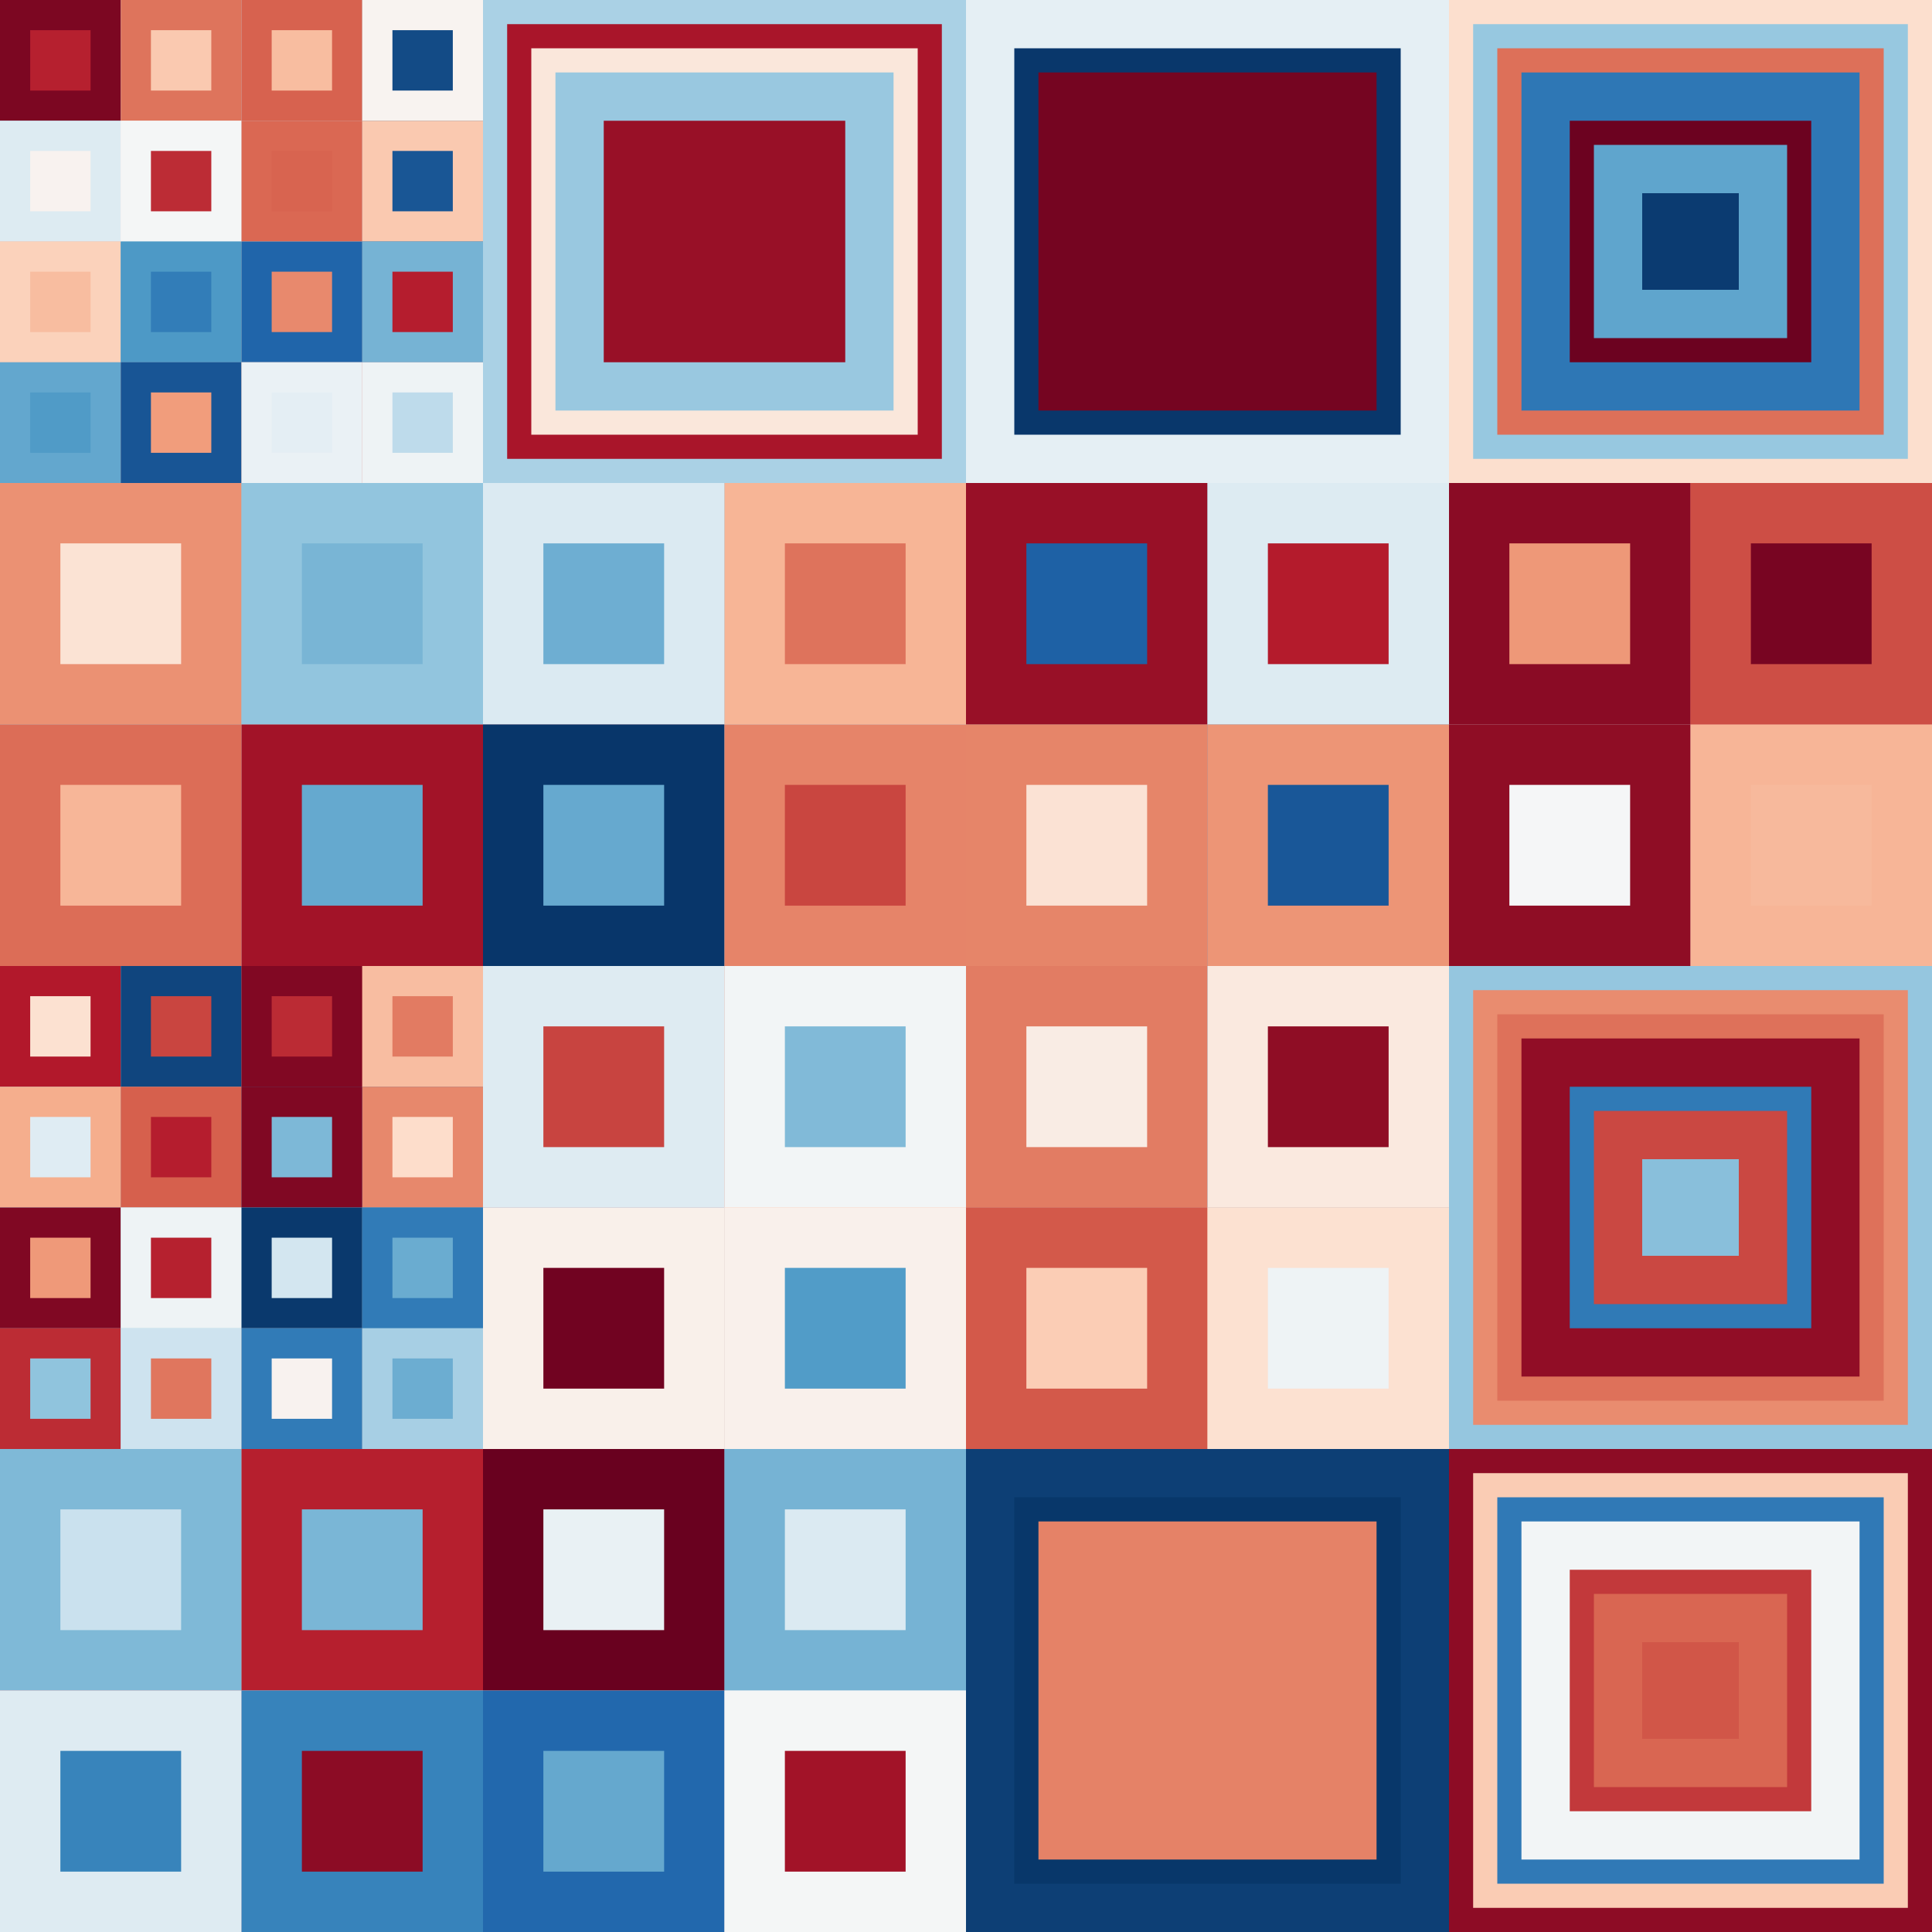
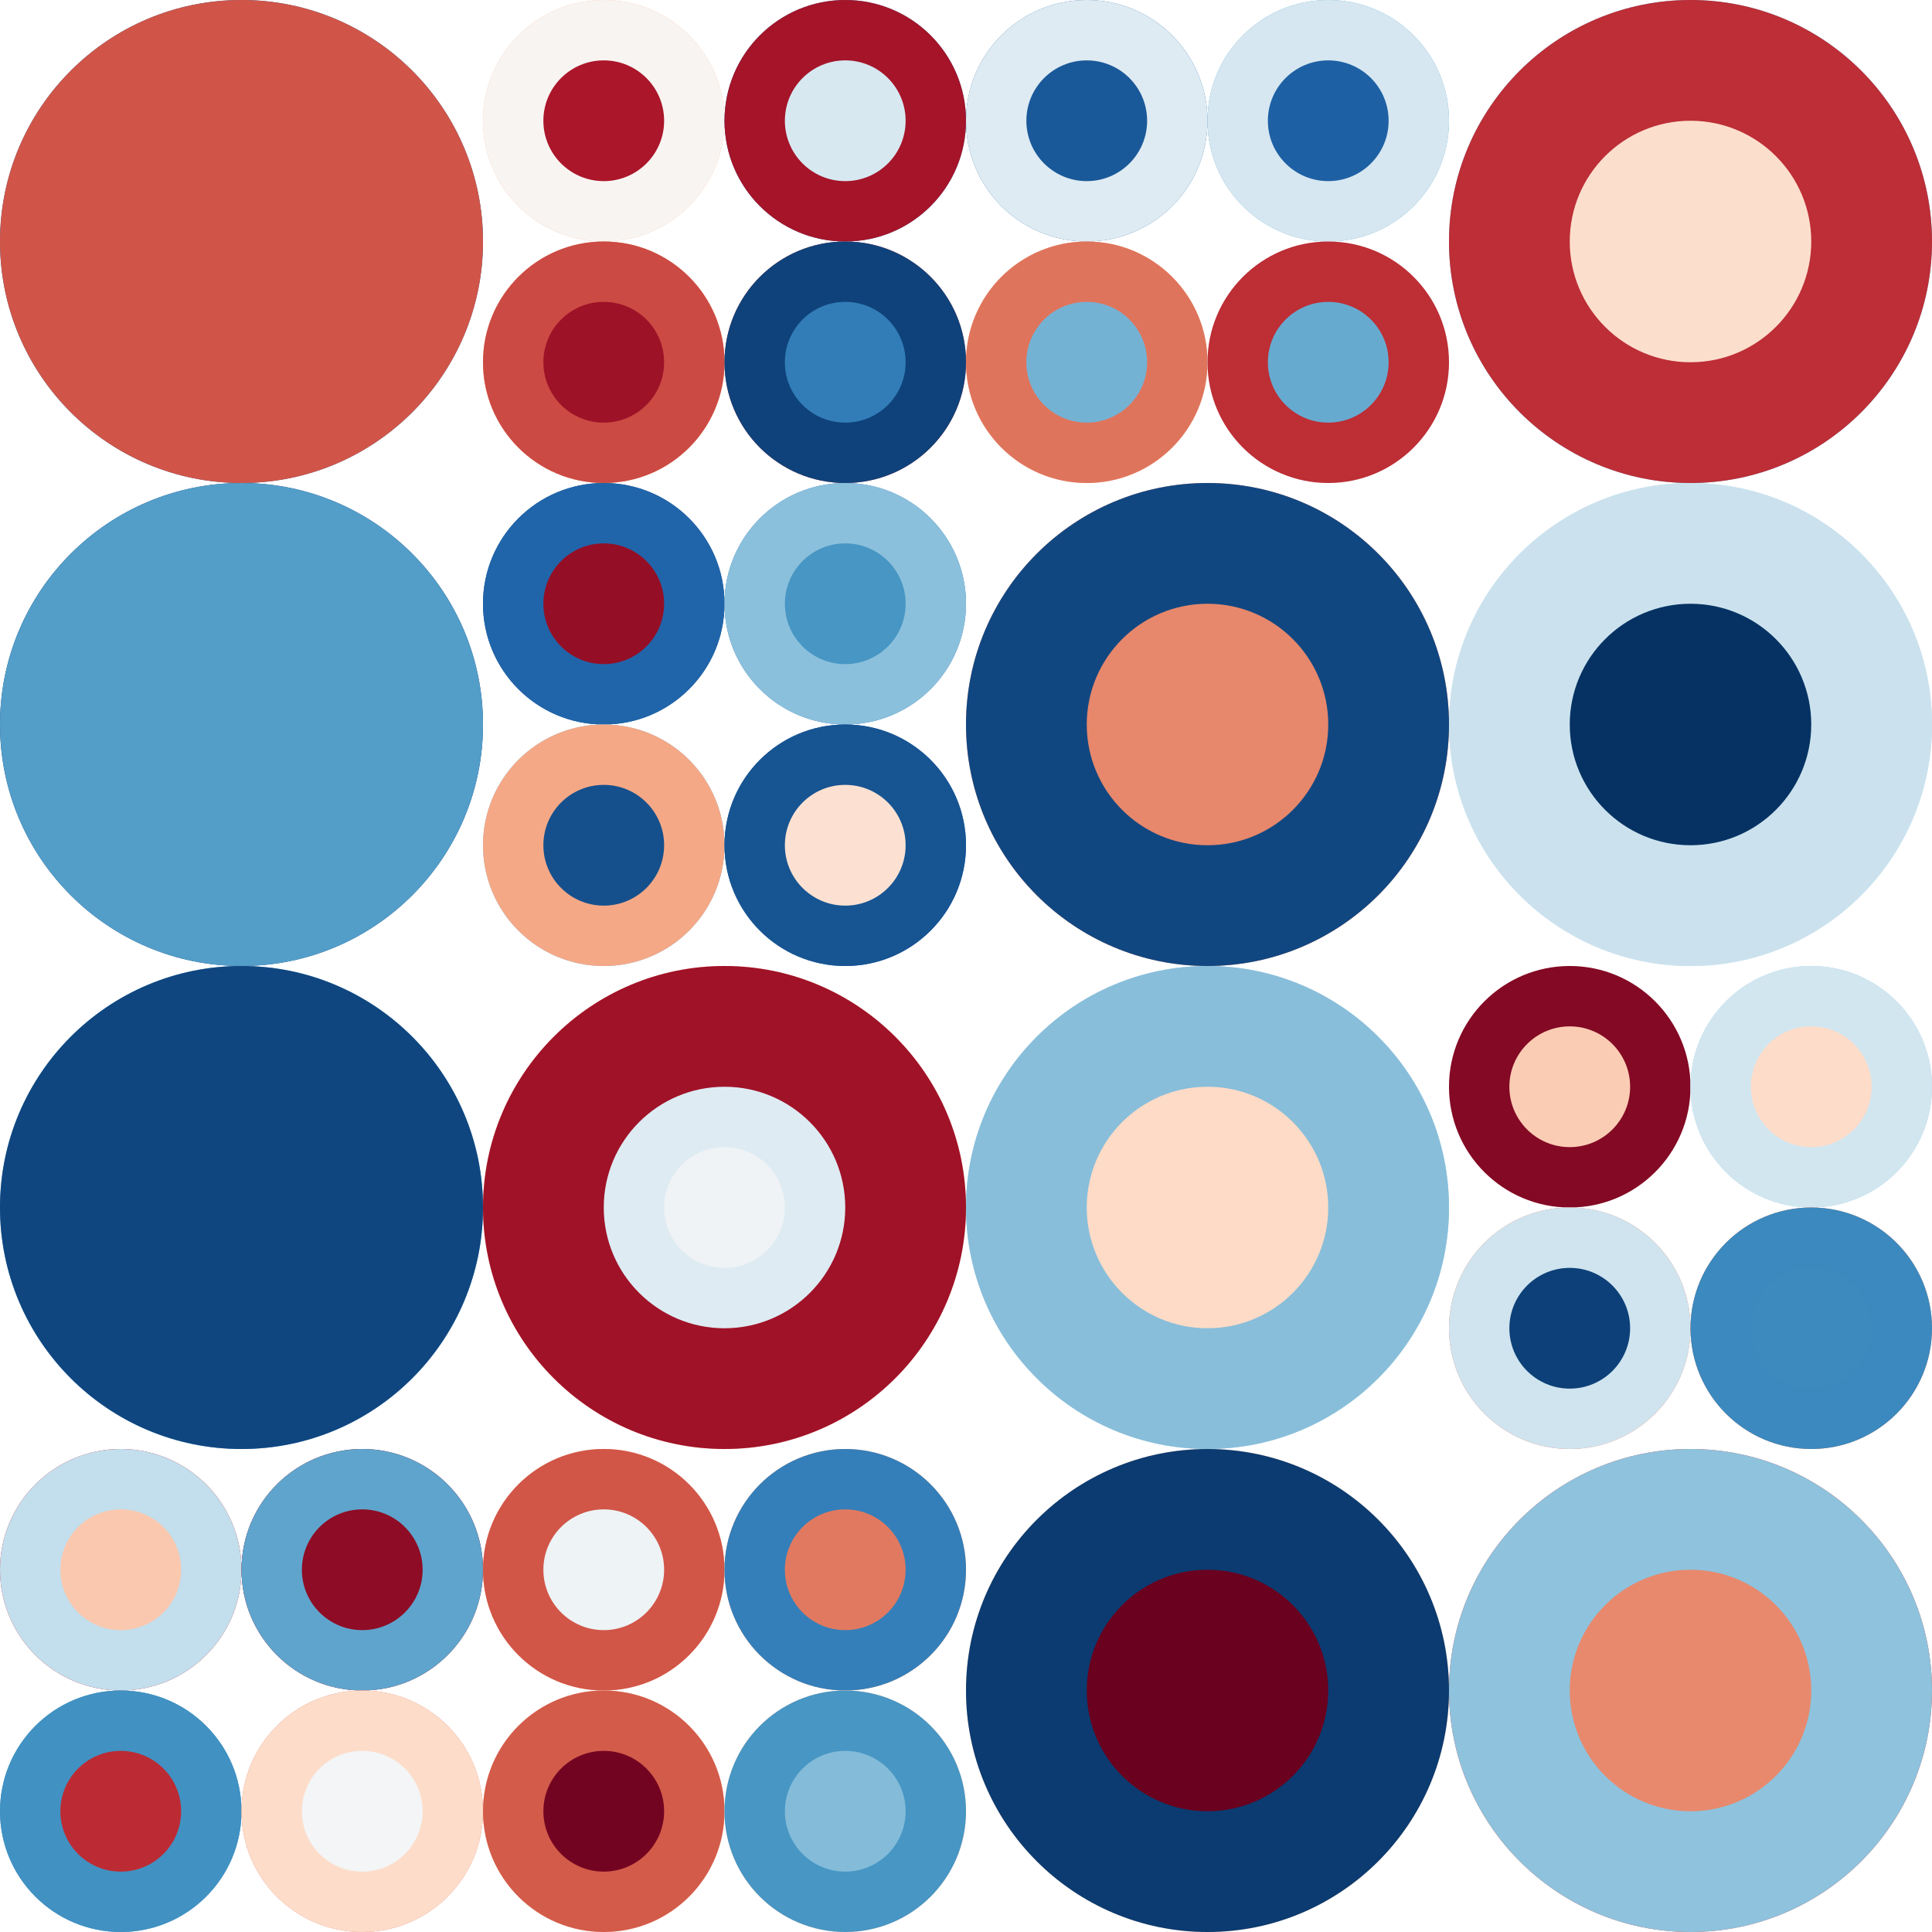
<svg xmlns="http://www.w3.org/2000/svg" version="1.1" width="2400" height="2400" viewBox="0,0,2400,2400">
  <g fill="none" fill-rule="nonzero" stroke="none" stroke-width="1" stroke-linecap="butt" stroke-linejoin="miter" stroke-miterlimit="10" stroke-dasharray="" stroke-dashoffset="0" font-family="none" font-weight="none" font-size="none" text-anchor="none" style="mix-blend-mode: normal">
-     <g>
-       <rect x="0" y="0" width="150" height="150" fill="#f9c6ac" />
-       <rect x="0" y="150" width="150" height="150" fill="#7fb9d7" />
-       <rect x="0" y="300" width="150" height="150" fill="#f5a988" />
-       <rect x="0" y="450" width="150" height="150" fill="#fbd1ba" />
-       <rect x="150" y="0" width="150" height="150" fill="#98c8e0" />
-       <rect x="150" y="150" width="150" height="150" fill="#fae8de" />
-       <rect x="150" y="300" width="150" height="150" fill="#4f9ac7" />
-       <rect x="150" y="450" width="150" height="150" fill="#f5ab89" />
-       <rect x="300" y="0" width="150" height="150" fill="#aed3e6" />
-       <rect x="300" y="150" width="150" height="150" fill="#b4d6e8" />
-       <rect x="300" y="300" width="150" height="150" fill="#f7b799" />
-       <rect x="300" y="450" width="150" height="150" fill="#e37d63" />
-       <rect x="450" y="0" width="150" height="150" fill="#4191c2" />
-       <rect x="450" y="150" width="150" height="150" fill="#0b3b71" />
-       <rect x="450" y="300" width="150" height="150" fill="#0c3e74" />
-       <rect x="450" y="450" width="150" height="150" fill="#960f26" />
-     </g>
-     <rect x="0" y="0" width="150" height="150" fill="#7c0722" />
-     <rect x="37.5" y="37.5" width="75" height="75" fill="#b6202f" />
-     <rect x="0" y="150" width="150" height="150" fill="#ddebf2" />
-     <rect x="37.5" y="187.5" width="75" height="75" fill="#f8f2ef" />
-     <rect x="0" y="300" width="150" height="150" fill="#fbd2bb" />
-     <rect x="37.5" y="337.5" width="75" height="75" fill="#f8bda0" />
-     <rect x="0" y="450" width="150" height="150" fill="#63a7ce" />
-     <rect x="37.5" y="487.5" width="75" height="75" fill="#509bc7" />
-     <rect x="150" y="0" width="150" height="150" fill="#de745c" />
-     <rect x="187.5" y="37.5" width="75" height="75" fill="#fac9b0" />
-     <rect x="150" y="150" width="150" height="150" fill="#f4f6f6" />
-     <rect x="187.5" y="187.5" width="75" height="75" fill="#bc2c35" />
-     <rect x="150" y="300" width="150" height="150" fill="#4d99c6" />
-     <rect x="187.5" y="337.5" width="75" height="75" fill="#327db8" />
-     <rect x="150" y="450" width="150" height="150" fill="#185595" />
-     <rect x="187.5" y="487.5" width="75" height="75" fill="#f19d7c" />
-     <rect x="300" y="0" width="150" height="150" fill="#d7624f" />
-     <rect x="337.5" y="37.5" width="75" height="75" fill="#f8bda0" />
-     <rect x="300" y="150" width="150" height="150" fill="#da6853" />
-     <rect x="337.5" y="187.5" width="75" height="75" fill="#d86450" />
-     <rect x="300" y="300" width="150" height="150" fill="#2065aa" />
-     <rect x="337.5" y="337.5" width="75" height="75" fill="#e8896d" />
-     <rect x="300" y="450" width="150" height="150" fill="#eaf1f5" />
-     <rect x="337.5" y="487.5" width="75" height="75" fill="#e4eef4" />
-     <rect x="450" y="0" width="150" height="150" fill="#f8f3f0" />
-     <rect x="487.5" y="37.5" width="75" height="75" fill="#134b86" />
-     <rect x="450" y="150" width="150" height="150" fill="#fac9b0" />
-     <rect x="487.5" y="187.5" width="75" height="75" fill="#195695" />
-     <rect x="450" y="300" width="150" height="150" fill="#76b3d4" />
-     <rect x="487.5" y="337.5" width="75" height="75" fill="#b51d2e" />
-     <rect x="450" y="450" width="150" height="150" fill="#eef3f5" />
-     <rect x="487.5" y="487.5" width="75" height="75" fill="#bedbeb" />
-     <g>
-       <rect x="0" y="600" width="300" height="300" fill="#fbe3d4" />
-       <rect x="0" y="900" width="300" height="300" fill="#4695c4" />
-       <rect x="300" y="600" width="300" height="300" fill="#3b88be" />
-       <rect x="300" y="900" width="300" height="300" fill="#fdddca" />
-     </g>
-     <rect x="0" y="600" width="300" height="300" fill="#eb9173" />
-     <rect x="75" y="675" width="150" height="150" fill="#fbe3d4" />
-     <rect x="0" y="900" width="300" height="300" fill="#dc6d57" />
-     <rect x="75" y="975" width="150" height="150" fill="#f7b698" />
-     <rect x="300" y="600" width="300" height="300" fill="#92c5de" />
-     <rect x="375" y="675" width="150" height="150" fill="#79b5d5" />
-     <rect x="300" y="900" width="300" height="300" fill="#a21328" />
-     <rect x="375" y="975" width="150" height="150" fill="#65a9cf" />
-     <g>
-       <rect x="0" y="1200" width="150" height="150" fill="#fae7dc" />
-       <rect x="0" y="1350" width="150" height="150" fill="#78b5d5" />
-       <rect x="0" y="1500" width="150" height="150" fill="#78b5d5" />
-       <rect x="0" y="1650" width="150" height="150" fill="#d5e7f1" />
-       <rect x="150" y="1200" width="150" height="150" fill="#f7b89a" />
-       <rect x="150" y="1350" width="150" height="150" fill="#91c4de" />
-       <rect x="150" y="1500" width="150" height="150" fill="#84bcd9" />
-       <rect x="150" y="1650" width="150" height="150" fill="#96c7df" />
-       <rect x="300" y="1200" width="150" height="150" fill="#c8433f" />
-       <rect x="300" y="1350" width="150" height="150" fill="#0f437c" />
-       <rect x="300" y="1500" width="150" height="150" fill="#e0ecf3" />
-       <rect x="300" y="1650" width="150" height="150" fill="#f5aa88" />
-       <rect x="450" y="1200" width="150" height="150" fill="#dc6f58" />
-       <rect x="450" y="1350" width="150" height="150" fill="#185695" />
-       <rect x="450" y="1500" width="150" height="150" fill="#4392c3" />
-       <rect x="450" y="1650" width="150" height="150" fill="#74b2d4" />
-     </g>
-     <rect x="0" y="1200" width="150" height="150" fill="#b2182b" />
-     <rect x="37.5" y="1237.5" width="75" height="75" fill="#fce1d1" />
-     <rect x="0" y="1350" width="150" height="150" fill="#f5ae8d" />
-     <rect x="37.5" y="1387.5" width="75" height="75" fill="#dfecf3" />
-     <rect x="0" y="1500" width="150" height="150" fill="#800823" />
-     <rect x="37.5" y="1537.5" width="75" height="75" fill="#ef9979" />
-     <rect x="0" y="1650" width="150" height="150" fill="#bc2c34" />
-     <rect x="37.5" y="1687.5" width="75" height="75" fill="#90c4dd" />
-     <rect x="150" y="1200" width="150" height="150" fill="#10457e" />
-     <rect x="187.5" y="1237.5" width="75" height="75" fill="#c94540" />
-     <rect x="150" y="1350" width="150" height="150" fill="#d6604d" />
-     <rect x="187.5" y="1387.5" width="75" height="75" fill="#b51d2e" />
-     <rect x="150" y="1500" width="150" height="150" fill="#eef3f5" />
-     <rect x="187.5" y="1537.5" width="75" height="75" fill="#b6212f" />
-     <rect x="150" y="1650" width="150" height="150" fill="#cee3ef" />
-     <rect x="187.5" y="1687.5" width="75" height="75" fill="#e0765e" />
-     <rect x="300" y="1200" width="150" height="150" fill="#810823" />
-     <rect x="337.5" y="1237.5" width="75" height="75" fill="#bb2b34" />
-     <rect x="300" y="1350" width="150" height="150" fill="#800823" />
-     <rect x="337.5" y="1387.5" width="75" height="75" fill="#7db8d7" />
-     <rect x="300" y="1500" width="150" height="150" fill="#0a396d" />
-     <rect x="337.5" y="1537.5" width="75" height="75" fill="#d3e6f0" />
-     <rect x="300" y="1650" width="150" height="150" fill="#317bb7" />
-     <rect x="337.5" y="1687.5" width="75" height="75" fill="#f8f2ef" />
-     <rect x="450" y="1200" width="150" height="150" fill="#f8bda1" />
-     <rect x="487.5" y="1237.5" width="75" height="75" fill="#e27b62" />
-     <rect x="450" y="1350" width="150" height="150" fill="#e7886c" />
-     <rect x="487.5" y="1387.5" width="75" height="75" fill="#fdddcb" />
-     <rect x="450" y="1500" width="150" height="150" fill="#317bb7" />
-     <rect x="487.5" y="1537.5" width="75" height="75" fill="#6aacd0" />
-     <rect x="450" y="1650" width="150" height="150" fill="#a7cfe4" />
-     <rect x="487.5" y="1687.5" width="75" height="75" fill="#6cadd1" />
-     <g>
-       <rect x="0" y="1800" width="300" height="300" fill="#e7f0f4" />
-       <rect x="0" y="2100" width="300" height="300" fill="#ab162a" />
-       <rect x="300" y="1800" width="300" height="300" fill="#5fa5cd" />
-       <rect x="300" y="2100" width="300" height="300" fill="#f9efe8" />
-     </g>
-     <rect x="0" y="1800" width="300" height="300" fill="#7fb9d7" />
-     <rect x="75" y="1875" width="150" height="150" fill="#cae1ee" />
-     <rect x="0" y="2100" width="300" height="300" fill="#deebf2" />
-     <rect x="75" y="2175" width="150" height="150" fill="#3884bb" />
-     <rect x="300" y="1800" width="300" height="300" fill="#b61f2e" />
-     <rect x="375" y="1875" width="150" height="150" fill="#7ab6d6" />
-     <rect x="300" y="2100" width="300" height="300" fill="#3783bb" />
-     <rect x="375" y="2175" width="150" height="150" fill="#8c0c25" />
-     <g fill="#539dc9">
-       <rect x="600" y="0" width="600" height="600" />
-     </g>
-     <rect x="600" y="0" width="600" height="600" fill="#aad1e5" />
-     <rect x="630" y="30" width="540" height="540" fill="#a9152a" />
-     <rect x="660" y="60" width="480" height="480" fill="#fae7db" />
-     <rect x="810" y="210" width="180" height="180" fill="#f7f5f4" />
-     <rect x="840" y="240" width="120" height="120" fill="#b72230" />
-     <rect x="720" y="120" width="360" height="360" fill="#62a7ce" />
-     <rect x="780" y="180" width="240" height="240" fill="#bcdaea" />
-     <rect x="690" y="90" width="420" height="420" fill="#99c8e0" />
-     <rect x="750" y="150" width="300" height="300" fill="#981027" />
-     <g>
-       <rect x="600" y="600" width="300" height="300" fill="#3b89be" />
-       <rect x="600" y="900" width="300" height="300" fill="#c13639" />
-       <rect x="900" y="600" width="300" height="300" fill="#7eb8d7" />
-       <rect x="900" y="900" width="300" height="300" fill="#b9d9e9" />
-     </g>
-     <rect x="600" y="600" width="300" height="300" fill="#dbeaf2" />
-     <rect x="675" y="675" width="150" height="150" fill="#6eaed2" />
-     <rect x="600" y="900" width="300" height="300" fill="#08366a" />
-     <rect x="675" y="975" width="150" height="150" fill="#66a9cf" />
-     <rect x="900" y="600" width="300" height="300" fill="#f7b596" />
-     <rect x="975" y="675" width="150" height="150" fill="#de735c" />
-     <rect x="900" y="900" width="300" height="300" fill="#e68469" />
-     <rect x="975" y="975" width="150" height="150" fill="#c94640" />
-     <g>
-       <rect x="600" y="1200" width="300" height="300" fill="#760521" />
-       <rect x="600" y="1500" width="300" height="300" fill="#5ba2cb" />
-       <rect x="900" y="1200" width="300" height="300" fill="#f3a280" />
-       <rect x="900" y="1500" width="300" height="300" fill="#f5ad8c" />
-     </g>
-     <rect x="600" y="1200" width="300" height="300" fill="#deebf2" />
-     <rect x="675" y="1275" width="150" height="150" fill="#c84440" />
-     <rect x="600" y="1500" width="300" height="300" fill="#f9f0ea" />
-     <rect x="675" y="1575" width="150" height="150" fill="#710321" />
-     <rect x="900" y="1200" width="300" height="300" fill="#f2f5f6" />
-     <rect x="975" y="1275" width="150" height="150" fill="#81bad8" />
-     <rect x="900" y="1500" width="300" height="300" fill="#f9f0eb" />
-     <rect x="975" y="1575" width="150" height="150" fill="#519cc8" />
-     <g>
-       <rect x="600" y="1800" width="300" height="300" fill="#f9c0a5" />
-       <rect x="600" y="2100" width="300" height="300" fill="#f9c6ac" />
-       <rect x="900" y="1800" width="300" height="300" fill="#246aae" />
-       <rect x="900" y="2100" width="300" height="300" fill="#dfecf3" />
-     </g>
-     <rect x="600" y="1800" width="300" height="300" fill="#69011f" />
-     <rect x="675" y="1875" width="150" height="150" fill="#e9f1f4" />
-     <rect x="600" y="2100" width="300" height="300" fill="#2268ad" />
-     <rect x="675" y="2175" width="150" height="150" fill="#65a8ce" />
-     <rect x="900" y="1800" width="300" height="300" fill="#76b3d4" />
-     <rect x="975" y="1875" width="150" height="150" fill="#dbeaf2" />
-     <rect x="900" y="2100" width="300" height="300" fill="#f4f6f6" />
-     <rect x="975" y="2175" width="150" height="150" fill="#a21328" />
-     <g fill="#bf3338">
-       <rect x="1200" y="0" width="600" height="600" />
-     </g>
-     <rect x="1230" y="30" width="540" height="540" fill="#b92732" />
-     <rect x="1200" y="0" width="600" height="600" fill="#e5eff4" />
-     <rect x="1260" y="60" width="480" height="480" fill="#09376b" />
-     <rect x="1440" y="240" width="120" height="120" fill="#cb4a43" />
-     <rect x="1410" y="210" width="180" height="180" fill="#e48066" />
-     <rect x="1320" y="120" width="360" height="360" fill="#c33a3b" />
-     <rect x="1380" y="180" width="240" height="240" fill="#86bdda" />
-     <rect x="1350" y="150" width="300" height="300" fill="#4d99c6" />
-     <rect x="1290" y="90" width="420" height="420" fill="#750521" />
-     <g>
-       <rect x="1200" y="600" width="300" height="300" fill="#4595c4" />
-       <rect x="1200" y="900" width="300" height="300" fill="#c94741" />
-       <rect x="1500" y="600" width="300" height="300" fill="#7bb6d6" />
-       <rect x="1500" y="900" width="300" height="300" fill="#246aae" />
-     </g>
-     <rect x="1200" y="600" width="300" height="300" fill="#981027" />
-     <rect x="1275" y="675" width="150" height="150" fill="#1e61a5" />
-     <rect x="1200" y="900" width="300" height="300" fill="#e68569" />
-     <rect x="1275" y="975" width="150" height="150" fill="#fbe2d4" />
-     <rect x="1500" y="600" width="300" height="300" fill="#ddebf2" />
-     <rect x="1575" y="675" width="150" height="150" fill="#b41b2c" />
-     <rect x="1500" y="900" width="300" height="300" fill="#ed9576" />
-     <rect x="1575" y="975" width="150" height="150" fill="#195798" />
-     <g>
-       <rect x="1200" y="1200" width="300" height="300" fill="#9ccae1" />
-       <rect x="1200" y="1500" width="300" height="300" fill="#d55e4c" />
-       <rect x="1500" y="1200" width="300" height="300" fill="#063162" />
-       <rect x="1500" y="1500" width="300" height="300" fill="#f8c0a4" />
-     </g>
-     <rect x="1200" y="1200" width="300" height="300" fill="#e27c63" />
-     <rect x="1275" y="1275" width="150" height="150" fill="#f9ece4" />
-     <rect x="1200" y="1500" width="300" height="300" fill="#d3594a" />
-     <rect x="1275" y="1575" width="150" height="150" fill="#fbcdb5" />
-     <rect x="1500" y="1200" width="300" height="300" fill="#fae9df" />
-     <rect x="1575" y="1275" width="150" height="150" fill="#8f0d25" />
-     <rect x="1500" y="1500" width="300" height="300" fill="#fce1d1" />
-     <rect x="1575" y="1575" width="150" height="150" fill="#eef3f5" />
-     <g fill="#f5ac8b">
-       <rect x="1200" y="1800" width="600" height="600" />
-     </g>
-     <rect x="1230" y="1830" width="540" height="540" fill="#f8f3f1" />
-     <rect x="1200" y="1800" width="600" height="600" fill="#0d3f75" />
-     <rect x="1260" y="1860" width="480" height="480" fill="#08376a" />
-     <rect x="1440" y="2040" width="120" height="120" fill="#cc4b43" />
-     <rect x="1410" y="2010" width="180" height="180" fill="#fdddca" />
-     <rect x="1320" y="1920" width="360" height="360" fill="#f6b191" />
-     <rect x="1380" y="1980" width="240" height="240" fill="#73b1d3" />
-     <rect x="1350" y="1950" width="300" height="300" fill="#e6866a" />
-     <rect x="1290" y="1890" width="420" height="420" fill="#e58267" />
-     <g fill="#f7f6f5">
-       <rect x="1800" y="0" width="600" height="600" />
-     </g>
-     <rect x="1800" y="0" width="600" height="600" fill="#fcdfce" />
-     <rect x="1830" y="30" width="540" height="540" fill="#97c8e0" />
-     <rect x="1920" y="120" width="360" height="360" fill="#ba2832" />
-     <rect x="2010" y="210" width="180" height="180" fill="#fcdecd" />
-     <rect x="1860" y="60" width="480" height="480" fill="#dd7059" />
-     <rect x="1890" y="90" width="420" height="420" fill="#2e77b5" />
-     <rect x="1950" y="150" width="300" height="300" fill="#6c0220" />
-     <rect x="1980" y="180" width="240" height="240" fill="#5fa5cd" />
-     <rect x="2040" y="240" width="120" height="120" fill="#0b3b71" />
-     <g>
-       <rect x="1800" y="600" width="300" height="300" fill="#b51d2d" />
-       <rect x="1800" y="900" width="300" height="300" fill="#b0d4e6" />
-       <rect x="2100" y="600" width="300" height="300" fill="#c33b3b" />
-       <rect x="2100" y="900" width="300" height="300" fill="#bc2b34" />
-     </g>
-     <rect x="1800" y="600" width="300" height="300" fill="#8a0b25" />
-     <rect x="1875" y="675" width="150" height="150" fill="#ee9878" />
-     <rect x="1800" y="900" width="300" height="300" fill="#8f0d25" />
-     <rect x="1875" y="975" width="150" height="150" fill="#f5f6f7" />
-     <rect x="2100" y="600" width="300" height="300" fill="#cd4e45" />
-     <rect x="2175" y="675" width="150" height="150" fill="#780522" />
-     <rect x="2100" y="900" width="300" height="300" fill="#f7b597" />
-     <rect x="2175" y="975" width="150" height="150" fill="#f7b99c" />
-     <g fill="#7bb7d6">
-       <rect x="1800" y="1200" width="600" height="600" />
-     </g>
-     <rect x="1800" y="1200" width="600" height="600" fill="#95c6df" />
-     <rect x="1830" y="1230" width="540" height="540" fill="#e98c6f" />
-     <rect x="1920" y="1320" width="360" height="360" fill="#b82431" />
-     <rect x="2010" y="1410" width="180" height="180" fill="#1e60a4" />
-     <rect x="1860" y="1260" width="480" height="480" fill="#de715a" />
-     <rect x="1890" y="1290" width="420" height="420" fill="#910d26" />
-     <rect x="1950" y="1350" width="300" height="300" fill="#307ab6" />
-     <rect x="1980" y="1380" width="240" height="240" fill="#ca4842" />
-     <rect x="2040" y="1440" width="120" height="120" fill="#89bfdb" />
-     <g fill="#256baf">
-       <rect x="1800" y="1800" width="600" height="600" />
-     </g>
-     <rect x="1800" y="1800" width="600" height="600" fill="#8d0c25" />
-     <rect x="1830" y="1830" width="540" height="540" fill="#faccb4" />
-     <rect x="1920" y="1920" width="360" height="360" fill="#2b73b3" />
-     <rect x="2010" y="2010" width="180" height="180" fill="#559ec9" />
-     <rect x="1860" y="1860" width="480" height="480" fill="#3079b6" />
-     <rect x="1890" y="1890" width="420" height="420" fill="#f2f5f6" />
-     <rect x="1950" y="1950" width="300" height="300" fill="#c2393b" />
-     <rect x="1980" y="1980" width="240" height="240" fill="#d96652" />
-     <rect x="2040" y="2040" width="120" height="120" fill="#d15648" />
+     <circle cx="300" cy="300" r="300" fill="#1a5898" />
+     <circle cx="300" cy="300" r="150" fill="#8e0d25" />
+     <circle cx="300" cy="300" r="75" fill="#d9e9f2" />
+     <circle cx="300" cy="300" r="300" fill="#d05548" />
+     <circle cx="300" cy="900" r="300" fill="#0c3e74" />
+     <circle cx="300" cy="900" r="150" fill="#ab162a" />
+     <circle cx="300" cy="900" r="75" fill="#e88a6e" />
+     <circle cx="300" cy="900" r="300" fill="#539dc9" />
+     <circle cx="300" cy="1500" r="300" fill="#549ec9" />
+     <circle cx="300" cy="1500" r="150" fill="#f8f1ed" />
+     <circle cx="300" cy="1500" r="75" fill="#eaf1f5" />
+     <circle cx="300" cy="1500" r="300" fill="#10467f" />
+     <circle cx="150" cy="1950" r="150" fill="#b0182b" />
+     <circle cx="150" cy="1950" r="150" fill="#c3deec" />
+     <circle cx="150" cy="1950" r="75" fill="#fac8af" />
+     <circle cx="150" cy="2250" r="150" fill="#4d99c6" />
+     <circle cx="150" cy="2250" r="150" fill="#4191c2" />
+     <circle cx="150" cy="2250" r="75" fill="#bc2b34" />
+     <circle cx="450" cy="1950" r="150" fill="#6e0220" />
+     <circle cx="450" cy="1950" r="150" fill="#5fa4cc" />
+     <circle cx="450" cy="1950" r="75" fill="#8e0c25" />
+     <circle cx="450" cy="2250" r="150" fill="#d86651" />
+     <circle cx="450" cy="2250" r="150" fill="#fdddca" />
+     <circle cx="450" cy="2250" r="75" fill="#f3f5f6" />
+     <circle cx="750" cy="150" r="150" fill="#f7b597" />
+     <circle cx="750" cy="150" r="150" fill="#f8f4f1" />
+     <circle cx="750" cy="150" r="75" fill="#ab162a" />
+     <circle cx="750" cy="450" r="150" fill="#f19e7c" />
+     <circle cx="750" cy="450" r="150" fill="#cb4a43" />
+     <circle cx="750" cy="450" r="75" fill="#9e1228" />
+     <circle cx="1050" cy="150" r="150" fill="#2d75b4" />
+     <circle cx="1050" cy="150" r="150" fill="#a51429" />
+     <circle cx="1050" cy="150" r="75" fill="#d7e8f1" />
+     <circle cx="1050" cy="450" r="150" fill="#c03438" />
+     <circle cx="1050" cy="450" r="150" fill="#0f427a" />
+     <circle cx="1050" cy="450" r="75" fill="#327db8" />
+     <circle cx="750" cy="750" r="150" fill="#114780" />
+     <circle cx="750" cy="750" r="150" fill="#2065aa" />
+     <circle cx="750" cy="750" r="75" fill="#940f26" />
+     <circle cx="750" cy="1050" r="150" fill="#72b1d3" />
+     <circle cx="750" cy="1050" r="150" fill="#f5a886" />
+     <circle cx="750" cy="1050" r="75" fill="#15508d" />
+     <circle cx="1050" cy="750" r="150" fill="#276eb0" />
+     <circle cx="1050" cy="750" r="150" fill="#8bc0dc" />
+     <circle cx="1050" cy="750" r="75" fill="#4796c4" />
+     <circle cx="1050" cy="1050" r="150" fill="#1d5fa2" />
+     <circle cx="1050" cy="1050" r="150" fill="#175492" />
+     <circle cx="1050" cy="1050" r="75" fill="#fce1d2" />
+     <circle cx="900" cy="1500" r="300" fill="#f9c6ac" />
+     <circle cx="900" cy="1500" r="300" fill="#a01228" />
+     <circle cx="900" cy="1500" r="150" fill="#deebf2" />
+     <circle cx="900" cy="1500" r="75" fill="#eff3f5" />
+     <circle cx="750" cy="1950" r="150" fill="#f7b698" />
+     <circle cx="750" cy="1950" r="150" fill="#d15648" />
+     <circle cx="750" cy="1950" r="75" fill="#eef3f5" />
+     <circle cx="750" cy="2250" r="150" fill="#fac8ae" />
+     <circle cx="750" cy="2250" r="150" fill="#d35b4a" />
+     <circle cx="750" cy="2250" r="75" fill="#730421" />
+     <circle cx="1050" cy="1950" r="150" fill="#ee9778" />
+     <circle cx="1050" cy="1950" r="150" fill="#347fb9" />
+     <circle cx="1050" cy="1950" r="75" fill="#e17960" />
+     <circle cx="1050" cy="2250" r="150" fill="#f9c2a8" />
+     <circle cx="1050" cy="2250" r="150" fill="#4796c4" />
+     <circle cx="1050" cy="2250" r="75" fill="#83bbd9" />
+     <circle cx="1350" cy="150" r="150" fill="#1d5fa2" />
+     <circle cx="1350" cy="150" r="150" fill="#deebf2" />
+     <circle cx="1350" cy="150" r="75" fill="#1a5999" />
+     <circle cx="1350" cy="450" r="150" fill="#f8bea1" />
+     <circle cx="1350" cy="450" r="150" fill="#df745c" />
+     <circle cx="1350" cy="450" r="75" fill="#74b2d4" />
+     <circle cx="1650" cy="150" r="150" fill="#539dc9" />
+     <circle cx="1650" cy="150" r="150" fill="#d6e7f1" />
+     <circle cx="1650" cy="150" r="75" fill="#1e60a4" />
+     <circle cx="1650" cy="450" r="150" fill="#f7f6f5" />
+     <circle cx="1650" cy="450" r="150" fill="#bd2e35" />
+     <circle cx="1650" cy="450" r="75" fill="#67aacf" />
+     <circle cx="1500" cy="900" r="300" fill="#e58368" />
+     <circle cx="1500" cy="900" r="300" fill="#114781" />
+     <circle cx="1500" cy="900" r="75" fill="#e48166" />
+     <circle cx="1500" cy="900" r="150" fill="#e7876b" />
+     <circle cx="1500" cy="1500" r="300" fill="#b2d5e7" />
+     <circle cx="1500" cy="1500" r="300" fill="#88beda" />
+     <circle cx="1500" cy="1500" r="75" fill="#408fc1" />
+     <circle cx="1500" cy="1500" r="150" fill="#fddbc6" />
+     <circle cx="1500" cy="2100" r="300" fill="#fac9b0" />
+     <circle cx="1500" cy="2100" r="300" fill="#0b3b70" />
+     <circle cx="1500" cy="2100" r="75" fill="#fcd4bf" />
+     <circle cx="1500" cy="2100" r="150" fill="#69011f" />
+     <circle cx="2100" cy="300" r="300" fill="#64a8ce" />
+     <circle cx="2100" cy="300" r="75" fill="#95c6df" />
+     <circle cx="2100" cy="300" r="300" fill="#bd2e36" />
+     <circle cx="2100" cy="300" r="150" fill="#fcdecd" />
+     <circle cx="2100" cy="900" r="300" fill="#cae1ee" />
+     <circle cx="2100" cy="900" r="75" fill="#f3a380" />
+     <circle cx="2100" cy="900" r="300" fill="#cbe2ee" />
+     <circle cx="2100" cy="900" r="150" fill="#063263" />
+     <circle cx="1950" cy="1350" r="150" fill="#f9ece4" />
+     <circle cx="1950" cy="1350" r="150" fill="#830924" />
+     <circle cx="1950" cy="1350" r="75" fill="#fbccb4" />
+     <circle cx="1950" cy="1650" r="150" fill="#df745d" />
+     <circle cx="1950" cy="1650" r="150" fill="#cfe4ef" />
+     <circle cx="1950" cy="1650" r="75" fill="#0d4078" />
+     <circle cx="2250" cy="1350" r="150" fill="#a6cfe4" />
+     <circle cx="2250" cy="1350" r="150" fill="#d2e6f0" />
+     <circle cx="2250" cy="1350" r="75" fill="#fddcc9" />
+     <circle cx="2250" cy="1650" r="150" fill="#e58368" />
+     <circle cx="2250" cy="1650" r="150" fill="#3b89be" />
+     <circle cx="2250" cy="1650" r="75" fill="#3c8abe" />
+     <circle cx="2100" cy="2100" r="300" fill="#ca4741" />
+     <circle cx="2100" cy="2100" r="75" fill="#e9f1f4" />
+     <circle cx="2100" cy="2100" r="300" fill="#8ec2dd" />
+     <circle cx="2100" cy="2100" r="150" fill="#e8896d" />
  </g>
</svg>
